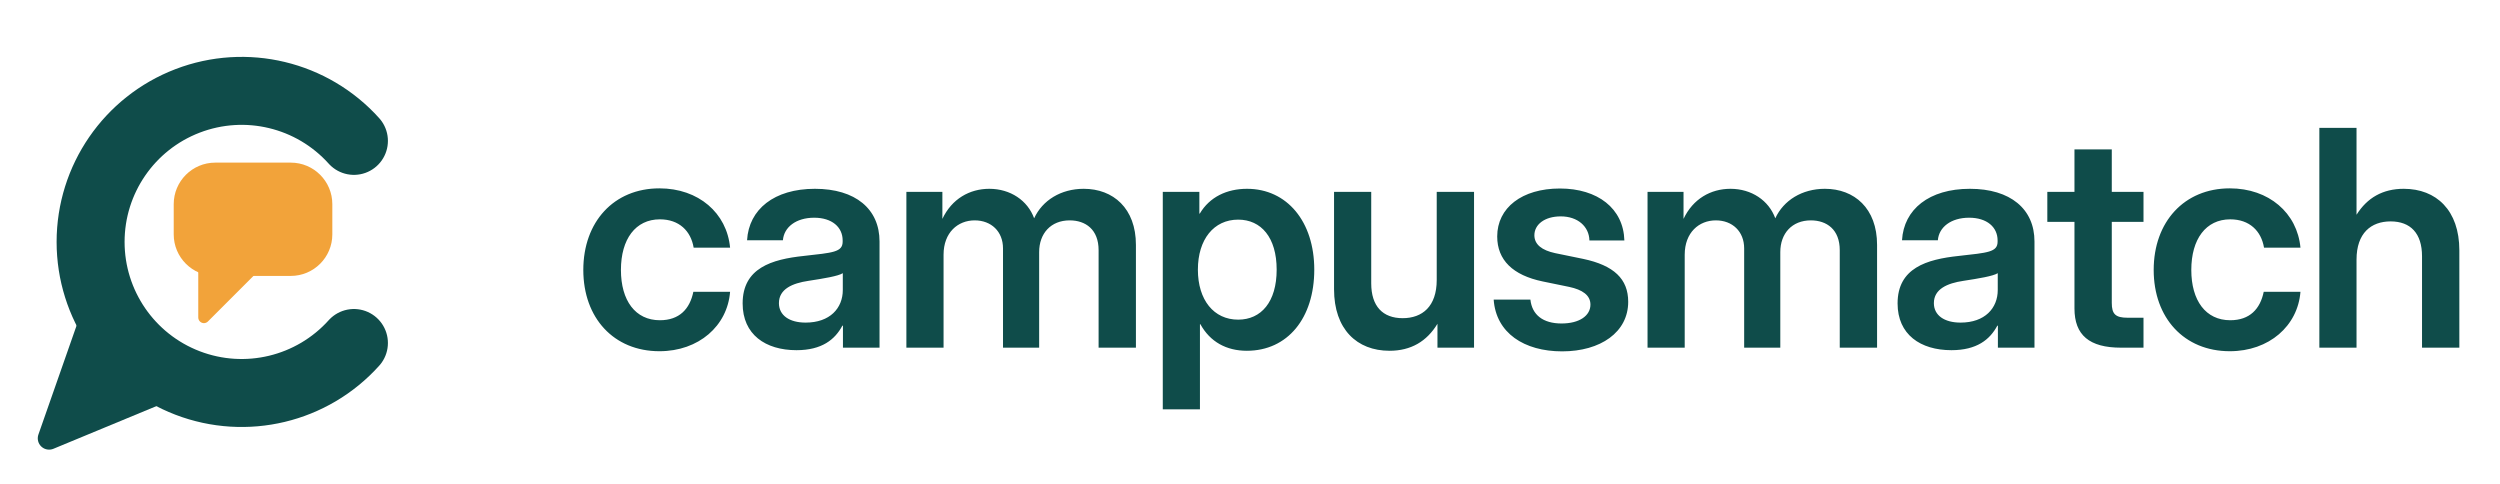
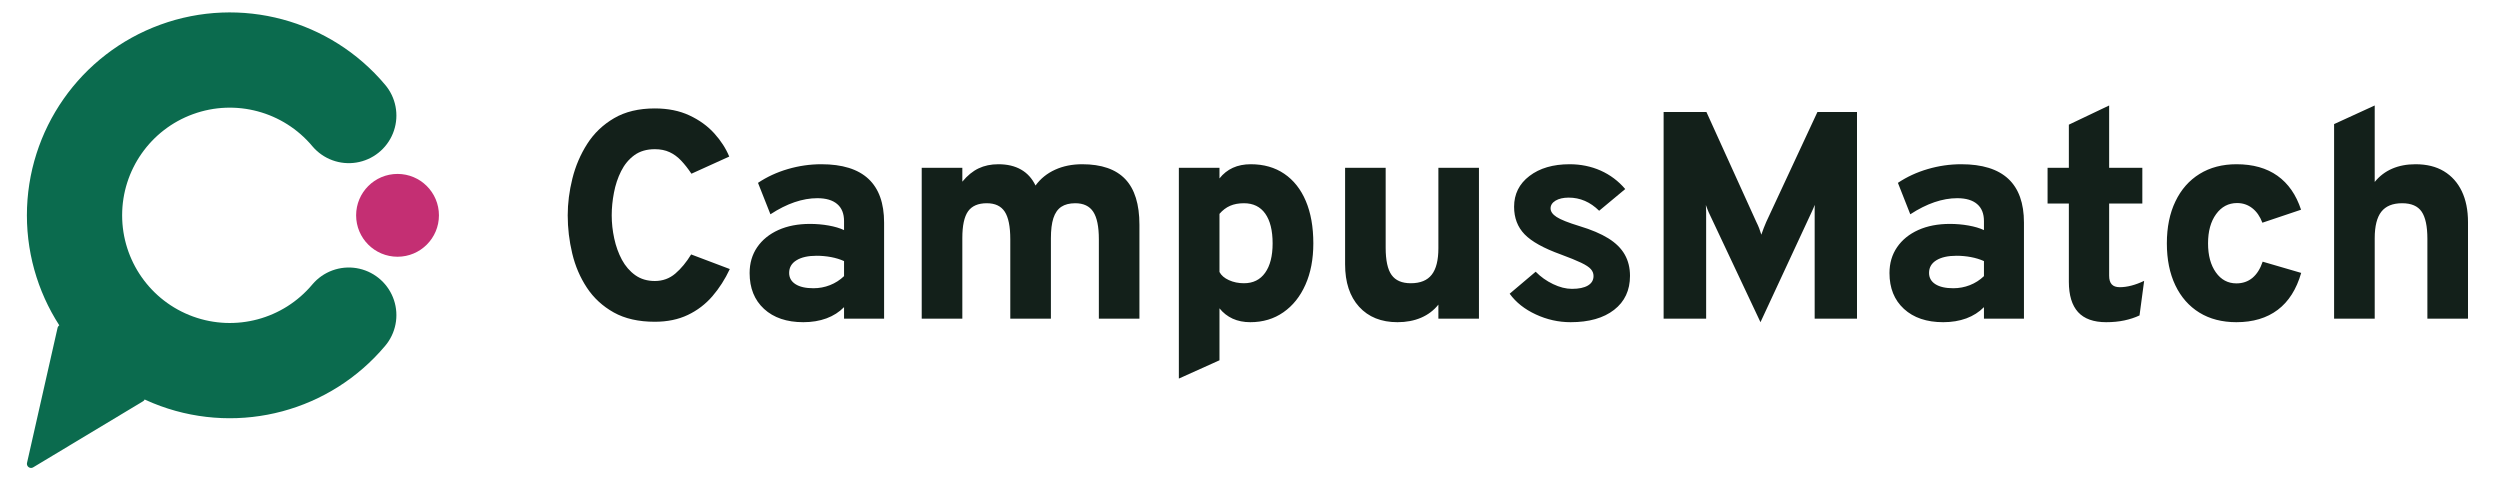
- <svg xmlns="http://www.w3.org/2000/svg" viewBox="0 0 331 64" width="248" height="48" role="img" aria-label="CampusMatch">
-   <path d="M46.86 45.38 A20 20 0 1 1 46.86 18.62" fill="none" stroke="#0F4C4A" stroke-width="9" stroke-linecap="round" />
-   <path d="M24.51 50.54 L6.5 58 L13.21 38.84 Z" fill="#0F4C4A" stroke="#0F4C4A" stroke-width="3" stroke-linejoin="round" />
-   <rect x="23" y="21.5" width="21" height="15" rx="5.5" fill="#F2A33A" />
-   <path d="M27 35 L27 42 L34 35 Z" fill="#F2A33A" stroke="#F2A33A" stroke-width="1.5" stroke-linejoin="round" />
-   <path d="M87.309 46.469C92.523 46.469 96.312 43.109 96.664 38.598H91.801C91.332 40.883 89.945 42.367 87.367 42.367C84.125 42.367 82.211 39.77 82.211 35.707C82.211 31.625 84.145 29.008 87.367 29.008C89.926 29.008 91.469 30.551 91.84 32.758H96.664C96.234 28.168 92.484 24.906 87.309 24.906C81.273 24.906 77.23 29.34 77.23 35.707C77.23 42.074 81.273 46.469 87.309 46.469Z M105.454 46.332C108.813 46.332 110.552 44.926 111.528 43.09H111.606V46.0H116.45V31.938C116.45 27.641 113.266 24.965 107.895 24.965C102.505 24.965 99.145 27.68 98.911 31.781H103.657C103.794 30.043 105.395 28.793 107.798 28.793C110.161 28.793 111.567 30.043 111.567 31.801V31.957C111.567 33.363 110.259 33.422 106.43 33.852C102.173 34.301 98.325 35.453 98.325 40.141C98.325 44.262 101.352 46.332 105.454 46.332ZM106.665 42.68C104.516 42.68 103.13 41.723 103.13 40.102C103.13 38.227 104.927 37.465 107.036 37.152C109.067 36.84 110.981 36.527 111.587 36.137V38.363C111.587 40.766 109.888 42.68 106.665 42.68Z M120.005 46.0H124.927V33.695C124.927 30.746 126.822 29.145 129.048 29.145C131.236 29.145 132.798 30.609 132.798 32.855V46.0H137.584V33.344C137.584 30.883 139.127 29.145 141.627 29.145C143.736 29.145 145.455 30.355 145.455 33.09V46.0H150.396V32.387C150.396 27.543 147.388 24.965 143.482 24.965C140.474 24.965 138.013 26.488 136.92 28.871C136.06 26.508 133.775 24.965 130.982 24.965C128.384 24.965 126.021 26.293 124.771 28.949V25.375H120.005Z M153.952 54.164H158.873V42.895H158.932C160.221 45.238 162.389 46.41 165.084 46.41C170.475 46.41 174.01 42.094 174.01 35.668C174.01 29.32 170.416 24.965 165.104 24.965C162.428 24.965 160.143 26.059 158.854 28.246H158.795V25.375H153.952ZM163.932 42.289C160.709 42.289 158.6 39.691 158.6 35.668C158.6 31.664 160.709 29.047 163.932 29.047C166.979 29.047 169.03 31.41 169.03 35.668C169.03 39.945 166.979 42.289 163.932 42.289Z M183.972 46.41C186.823 46.41 188.913 45.16 190.32 42.836V46.0H195.163V25.375H190.222V37.035C190.222 40.551 188.308 42.094 185.71 42.094C183.073 42.094 181.55 40.512 181.55 37.484V25.375H176.628V38.266C176.628 43.559 179.655 46.41 183.972 46.41Z M206.824 46.488C211.922 46.488 215.574 43.949 215.574 39.926C215.574 36.898 213.68 35.102 209.598 34.242L205.887 33.48C204.168 33.109 203.152 32.348 203.152 31.117C203.152 29.711 204.48 28.617 206.648 28.617C208.895 28.617 210.398 29.965 210.438 31.801H215.066C214.949 27.562 211.531 24.926 206.531 24.926C201.492 24.926 198.23 27.484 198.23 31.273C198.23 34.398 200.301 36.41 204.246 37.23L207.762 37.953C209.5 38.324 210.574 39.047 210.574 40.297C210.574 41.762 209.129 42.797 206.746 42.797C204.285 42.797 202.84 41.645 202.625 39.633H197.762C198.074 44.066 201.805 46.488 206.824 46.488Z M218.134 46.0H223.055V33.695C223.055 30.746 224.95 29.145 227.177 29.145C229.364 29.145 230.927 30.609 230.927 32.855V46.0H235.712V33.344C235.712 30.883 237.255 29.145 239.755 29.145C241.864 29.145 243.583 30.355 243.583 33.09V46.0H248.524V32.387C248.524 27.543 245.516 24.965 241.61 24.965C238.602 24.965 236.141 26.488 235.048 28.871C234.188 26.508 231.903 24.965 229.11 24.965C226.512 24.965 224.149 26.293 222.899 28.949V25.375H218.134Z M258.369 46.332C261.728 46.332 263.466 44.926 264.443 43.09H264.521V46.0H269.365V31.938C269.365 27.641 266.181 24.965 260.81 24.965C255.42 24.965 252.06 27.68 251.826 31.781H256.572C256.709 30.043 258.31 28.793 260.712 28.793C263.076 28.793 264.482 30.043 264.482 31.801V31.957C264.482 33.363 263.173 33.422 259.345 33.852C255.087 34.301 251.24 35.453 251.24 40.141C251.24 44.262 254.267 46.332 258.369 46.332ZM259.58 42.68C257.431 42.68 256.045 41.723 256.045 40.102C256.045 38.227 257.841 37.465 259.951 37.152C261.982 36.84 263.896 36.527 264.502 36.137V38.363C264.502 40.766 262.802 42.68 259.58 42.68Z M283.799 25.375H279.6V19.75H274.659V25.375H271.065V29.34H274.659V40.805C274.659 44.34 276.631 46.0 280.83 46.0H283.799V42.035H281.69C280.088 42.035 279.6 41.547 279.6 40.082V29.34H283.799Z M295.226 46.469C300.441 46.469 304.23 43.109 304.581 38.598H299.718C299.249 40.883 297.862 42.367 295.284 42.367C292.042 42.367 290.128 39.77 290.128 35.707C290.128 31.625 292.062 29.008 295.284 29.008C297.843 29.008 299.386 30.551 299.757 32.758H304.581C304.152 28.168 300.402 24.906 295.226 24.906C289.191 24.906 285.148 29.34 285.148 35.707C285.148 42.074 289.191 46.469 295.226 46.469Z M312.004 34.34C312.004 30.824 313.937 29.281 316.516 29.281C319.152 29.281 320.676 30.863 320.676 33.891V46.0H325.617V33.109C325.617 27.816 322.57 24.965 318.254 24.965C315.48 24.965 313.41 26.156 312.004 28.402V16.898H307.082V46.0H312.004Z" fill="#0F4C4A" />
+ <svg xmlns="http://www.w3.org/2000/svg" viewBox="0 0 525 100" role="img" aria-label="CampusMatch">
+   <g id="icon" transform="scale(0.2174) translate(-34 -28)">
+     <path d="M370.9 139.6 A150 150 0 1 0 370.9 332.4" fill="none" stroke="#0b6b4e" stroke-width="92" stroke-linecap="round" />
+     <path d="M170.1 412.2 L64 476 L93.5 345.6 Z" fill="#0b6b4e" stroke="#0b6b4e" stroke-width="8" stroke-linejoin="round" />
+     <circle cx="418" cy="236" r="40" fill="#c42f73" />
+   </g>
+   <g id="wordmark">
+     <path d="M137.51 67.57L137.51 67.57Q132.4 67.57 128.9 65.62Q125.39 63.66 123.25 60.42Q121.11 57.18 120.17 53.23Q119.22 49.28 119.22 45.22L119.22 45.22Q119.22 41.44 120.2 37.5Q121.18 33.56 123.32 30.21Q125.45 26.87 128.96 24.82Q132.46 22.77 137.51 22.77L137.51 22.77Q141.64 22.77 144.77 24.23Q147.9 25.69 149.99 28Q152.08 30.31 153.14 32.88L153.14 32.88L145.2 36.48Q144.12 34.86 143.03 33.72Q141.95 32.57 140.61 31.95Q139.28 31.33 137.51 31.33L137.51 31.33Q134.94 31.33 133.2 32.6Q131.47 33.87 130.43 35.95Q129.39 38.03 128.93 40.46Q128.46 42.89 128.46 45.22L128.46 45.22Q128.46 47.64 128.99 50.08Q129.52 52.53 130.6 54.55Q131.69 56.56 133.41 57.79Q135.13 59.01 137.51 59.01L137.51 59.01Q139.99 59.01 141.82 57.45Q143.65 55.88 145.14 53.43L145.14 53.43L153.26 56.5Q151.77 59.69 149.6 62.21Q147.43 64.72 144.44 66.14Q141.45 67.57 137.51 67.57M168.7 67.66L168.7 67.66Q163.49 67.66 160.45 64.87Q157.42 62.08 157.42 57.34L157.42 57.34Q157.42 54.24 159.01 51.91Q160.61 49.59 163.46 48.3Q166.31 47.02 170.09 47.02L170.09 47.02Q172.11 47.02 174.02 47.36Q175.92 47.7 177.25 48.32L177.25 48.32L177.25 46.43Q177.25 44.07 175.81 42.85Q174.37 41.62 171.64 41.62L171.64 41.62Q169.32 41.62 166.85 42.46Q164.39 43.3 161.79 45L161.79 45L159.18 38.4Q162 36.51 165.46 35.5Q168.92 34.49 172.48 34.49L172.48 34.49Q179.08 34.49 182.37 37.56Q185.66 40.63 185.66 46.74L185.66 46.74L185.66 66.92L177.25 66.92L177.25 64.5Q175.74 66.05 173.55 66.86Q171.37 67.66 168.7 67.66M170.81 60.53L170.81 60.53Q172.64 60.53 174.29 59.88Q175.95 59.23 177.25 57.99L177.25 57.99L177.25 54.83Q176.02 54.27 174.53 53.99Q173.04 53.71 171.49 53.71L171.49 53.71Q168.79 53.71 167.26 54.66Q165.72 55.6 165.72 57.31L165.72 57.31Q165.72 58.83 167.06 59.68Q168.39 60.53 170.81 60.53M202.09 66.92L193.56 66.92L193.56 35.24L202.09 35.24L202.09 38.15Q203.67 36.23 205.5 35.36Q207.32 34.49 209.65 34.49L209.65 34.49Q212.47 34.49 214.42 35.61Q216.38 36.72 217.46 38.96L217.46 38.96Q219.04 36.79 221.57 35.64Q224.09 34.49 227.26 34.49L227.26 34.49Q233.33 34.49 236.31 37.62Q239.28 40.75 239.28 47.2L239.28 47.2L239.28 66.92L230.76 66.92L230.76 50.24Q230.76 46.27 229.58 44.47Q228.4 42.68 225.8 42.68L225.8 42.68Q224 42.68 222.87 43.43Q221.74 44.19 221.21 45.81Q220.69 47.42 220.69 50.02L220.69 50.02L220.69 66.92L212.16 66.92L212.16 50.24Q212.16 46.24 211 44.46Q209.84 42.68 207.23 42.68L207.23 42.68Q204.5 42.68 203.29 44.38Q202.09 46.09 202.09 49.96L202.09 49.96L202.09 66.92M256.09 75.66L247.56 79.5L247.56 35.24L256.09 35.24L256.09 37.47Q258.44 34.49 262.66 34.49L262.66 34.49Q266.75 34.49 269.69 36.49Q272.64 38.49 274.22 42.21Q275.8 45.93 275.8 51.11L275.8 51.11Q275.8 56.07 274.14 59.79Q272.49 63.51 269.51 65.58Q266.53 67.66 262.56 67.66L262.56 67.66Q260.49 67.66 258.86 66.92Q257.23 66.17 256.09 64.75L256.09 64.75L256.09 75.66M261.23 59.48L261.23 59.48Q264.12 59.48 265.68 57.28Q267.25 55.08 267.25 51.11L267.25 51.11Q267.25 47.05 265.7 44.86Q264.15 42.68 261.23 42.68L261.23 42.68Q259.56 42.68 258.32 43.22Q257.08 43.76 256.09 44.91L256.09 44.91L256.09 57.12Q256.64 58.18 258.07 58.83Q259.5 59.48 261.23 59.48M293.47 67.66L293.47 67.66Q288.36 67.66 285.41 64.42Q282.47 61.18 282.47 55.51L282.47 55.51L282.47 35.24L290.99 35.24L290.99 52.01Q290.99 56.01 292.23 57.74Q293.47 59.48 296.26 59.48L296.26 59.48Q299.27 59.48 300.66 57.69Q302.06 55.91 302.06 52.13L302.06 52.13L302.06 35.24L310.58 35.24L310.58 66.92L302.06 66.92L302.06 63.97Q300.63 65.77 298.43 66.72Q296.23 67.66 293.47 67.66M329.83 67.66L329.83 67.66Q326.02 67.66 322.52 66.03Q319.01 64.41 317.03 61.68L317.03 61.68L322.49 57.06Q324.07 58.67 326.14 59.66Q328.22 60.66 330.11 60.66L330.11 60.66Q332.28 60.66 333.46 59.96Q334.64 59.26 334.64 57.96L334.64 57.96Q334.64 57.15 334.08 56.52Q333.52 55.88 332.03 55.17Q330.55 54.46 327.76 53.43L327.76 53.43Q322.36 51.48 320.16 49.2Q317.96 46.92 317.96 43.42L317.96 43.42Q317.96 39.42 321.18 36.96Q324.41 34.49 329.62 34.49L329.62 34.49Q333.12 34.49 336.13 35.82Q339.13 37.16 341.3 39.7L341.3 39.7L335.82 44.26Q333.03 41.5 329.43 41.5L329.43 41.5Q327.73 41.5 326.67 42.13Q325.62 42.77 325.62 43.76L325.62 43.76Q325.62 44.75 326.89 45.57Q328.16 46.4 331.69 47.48L331.69 47.48Q335.41 48.6 337.75 50.05Q340.09 51.51 341.19 53.45Q342.3 55.39 342.3 57.93L342.3 57.93Q342.3 62.48 338.96 65.07Q335.63 67.66 329.83 67.66M380.46 44.5L369.7 67.66L358.82 44.57Q358.69 44.29 358.54 43.88Q358.38 43.48 358.23 43.05L358.23 43.05Q358.26 43.42 358.27 43.87Q358.29 44.32 358.29 44.63L358.29 44.63L358.29 66.92L349.36 66.92L349.36 23.52L358.35 23.52L368.83 46.61Q369.17 47.29 369.42 47.93Q369.67 48.57 369.88 49.28L369.88 49.28Q370.13 48.57 370.38 47.9Q370.63 47.23 370.91 46.61L370.91 46.61L381.66 23.52L389.97 23.52L389.97 66.92L381.08 66.92L381.08 43.73Q381.08 43.3 381.11 43.02L381.11 43.02Q380.95 43.39 380.78 43.79Q380.61 44.19 380.46 44.5L380.46 44.5M408.08 67.66L408.08 67.66Q402.87 67.66 399.83 64.87Q396.79 62.08 396.79 57.34L396.79 57.34Q396.79 54.24 398.39 51.91Q399.98 49.59 402.84 48.3Q405.69 47.02 409.47 47.02L409.47 47.02Q411.49 47.02 413.39 47.36Q415.3 47.7 416.63 48.32L416.63 48.32L416.63 46.43Q416.63 44.07 415.19 42.85Q413.75 41.62 411.02 41.62L411.02 41.62Q408.7 41.62 406.23 42.46Q403.77 43.3 401.16 45L401.16 45L398.56 38.4Q401.38 36.51 404.84 35.5Q408.29 34.49 411.86 34.49L411.86 34.49Q418.46 34.49 421.75 37.56Q425.03 40.63 425.03 46.74L425.03 46.74L425.03 66.92L416.63 66.92L416.63 64.5Q415.11 66.05 412.93 66.86Q410.74 67.66 408.08 67.66M410.18 60.53L410.18 60.53Q412.01 60.53 413.67 59.88Q415.33 59.23 416.63 57.99L416.63 57.99L416.63 54.83Q415.39 54.27 413.9 53.99Q412.42 53.71 410.87 53.71L410.87 53.71Q408.17 53.71 406.63 54.66Q405.1 55.6 405.1 57.31L405.1 57.31Q405.1 58.83 406.43 59.68Q407.77 60.53 410.18 60.53M442.3 67.66L442.3 67.66Q438.33 67.66 436.39 65.54Q434.46 63.41 434.46 59.17L434.46 59.17L434.46 42.74L429.99 42.74L429.99 35.24L434.46 35.24L434.46 26.18L442.92 22.15L442.92 35.24L449.89 35.24L449.89 42.74L442.92 42.74L442.92 57.9Q442.92 59.11 443.46 59.71Q444 60.31 445.15 60.31L445.15 60.31Q447.48 60.31 450.27 58.98L450.27 58.98L449.3 66.24Q447.85 66.92 446.11 67.29Q444.38 67.66 442.3 67.66M469.64 67.66L469.64 67.66Q465.14 67.66 461.87 65.65Q458.6 63.63 456.82 59.91Q455.04 56.19 455.04 51.11L455.04 51.11Q455.04 46.02 456.84 42.29Q458.63 38.55 461.92 36.52Q465.21 34.49 469.67 34.49L469.67 34.49Q474.85 34.49 478.26 36.91Q481.67 39.33 483.22 44.04L483.22 44.04L475.1 46.77Q474.35 44.78 472.97 43.71Q471.59 42.64 469.79 42.64L469.79 42.64Q467.07 42.64 465.38 44.97Q463.69 47.29 463.69 51.11L463.69 51.11Q463.69 54.89 465.33 57.2Q466.97 59.51 469.64 59.51L469.64 59.51Q471.62 59.51 473.02 58.35Q474.41 57.18 475.16 54.95L475.16 54.95L483.25 57.31Q481.76 62.48 478.32 65.07Q474.88 67.66 469.64 67.66M498.69 66.92L490.16 66.92L490.16 26.06L498.69 22.15L498.69 38.21Q500.2 36.35 502.36 35.42Q504.51 34.49 507.27 34.49L507.27 34.49Q510.78 34.49 513.22 35.96Q515.67 37.44 516.98 40.16Q518.28 42.89 518.28 46.64L518.28 46.64L518.28 66.92L509.75 66.92L509.75 50.15Q509.75 46.21 508.54 44.44Q507.33 42.68 504.45 42.68L504.45 42.68Q501.48 42.68 500.08 44.46Q498.69 46.24 498.69 50.02L498.69 50.02L498.69 66.92" fill="#13201a" />
+   </g>
</svg>
